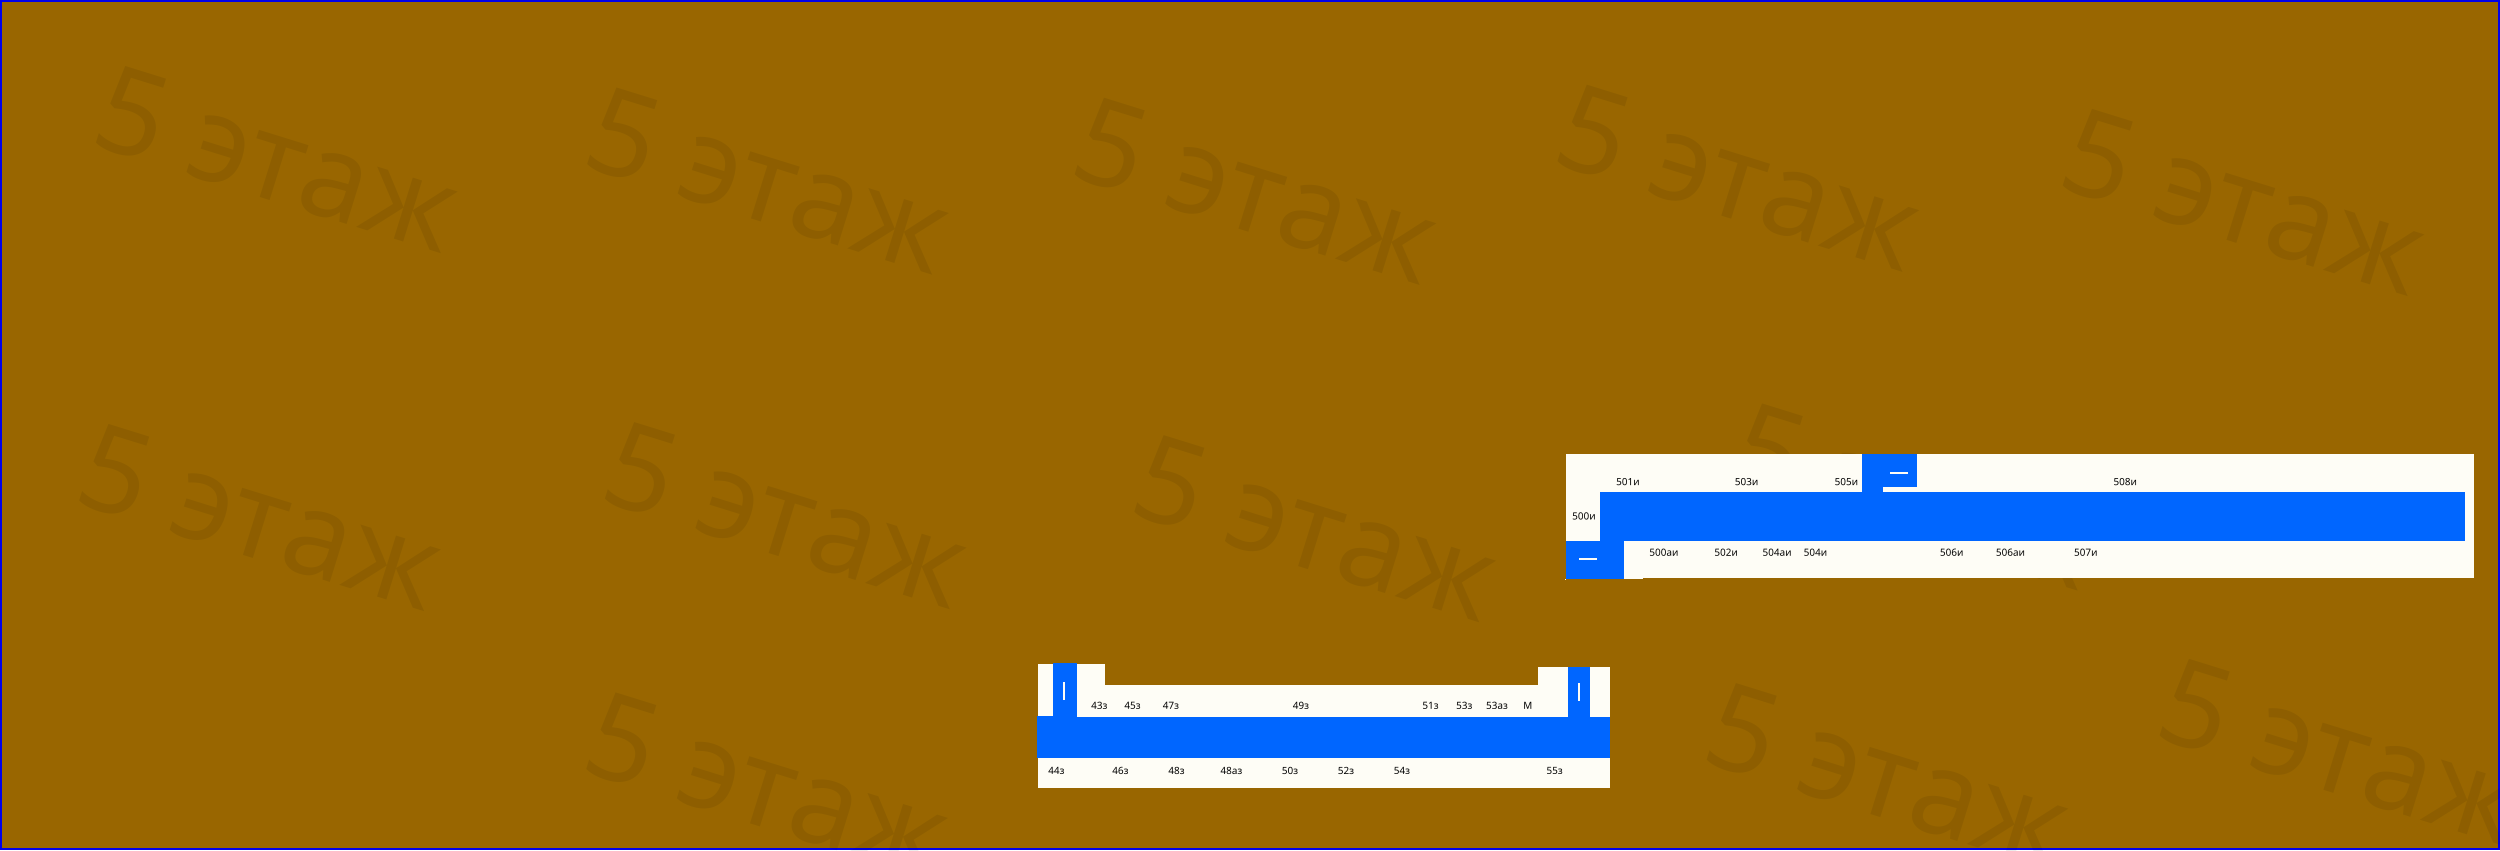
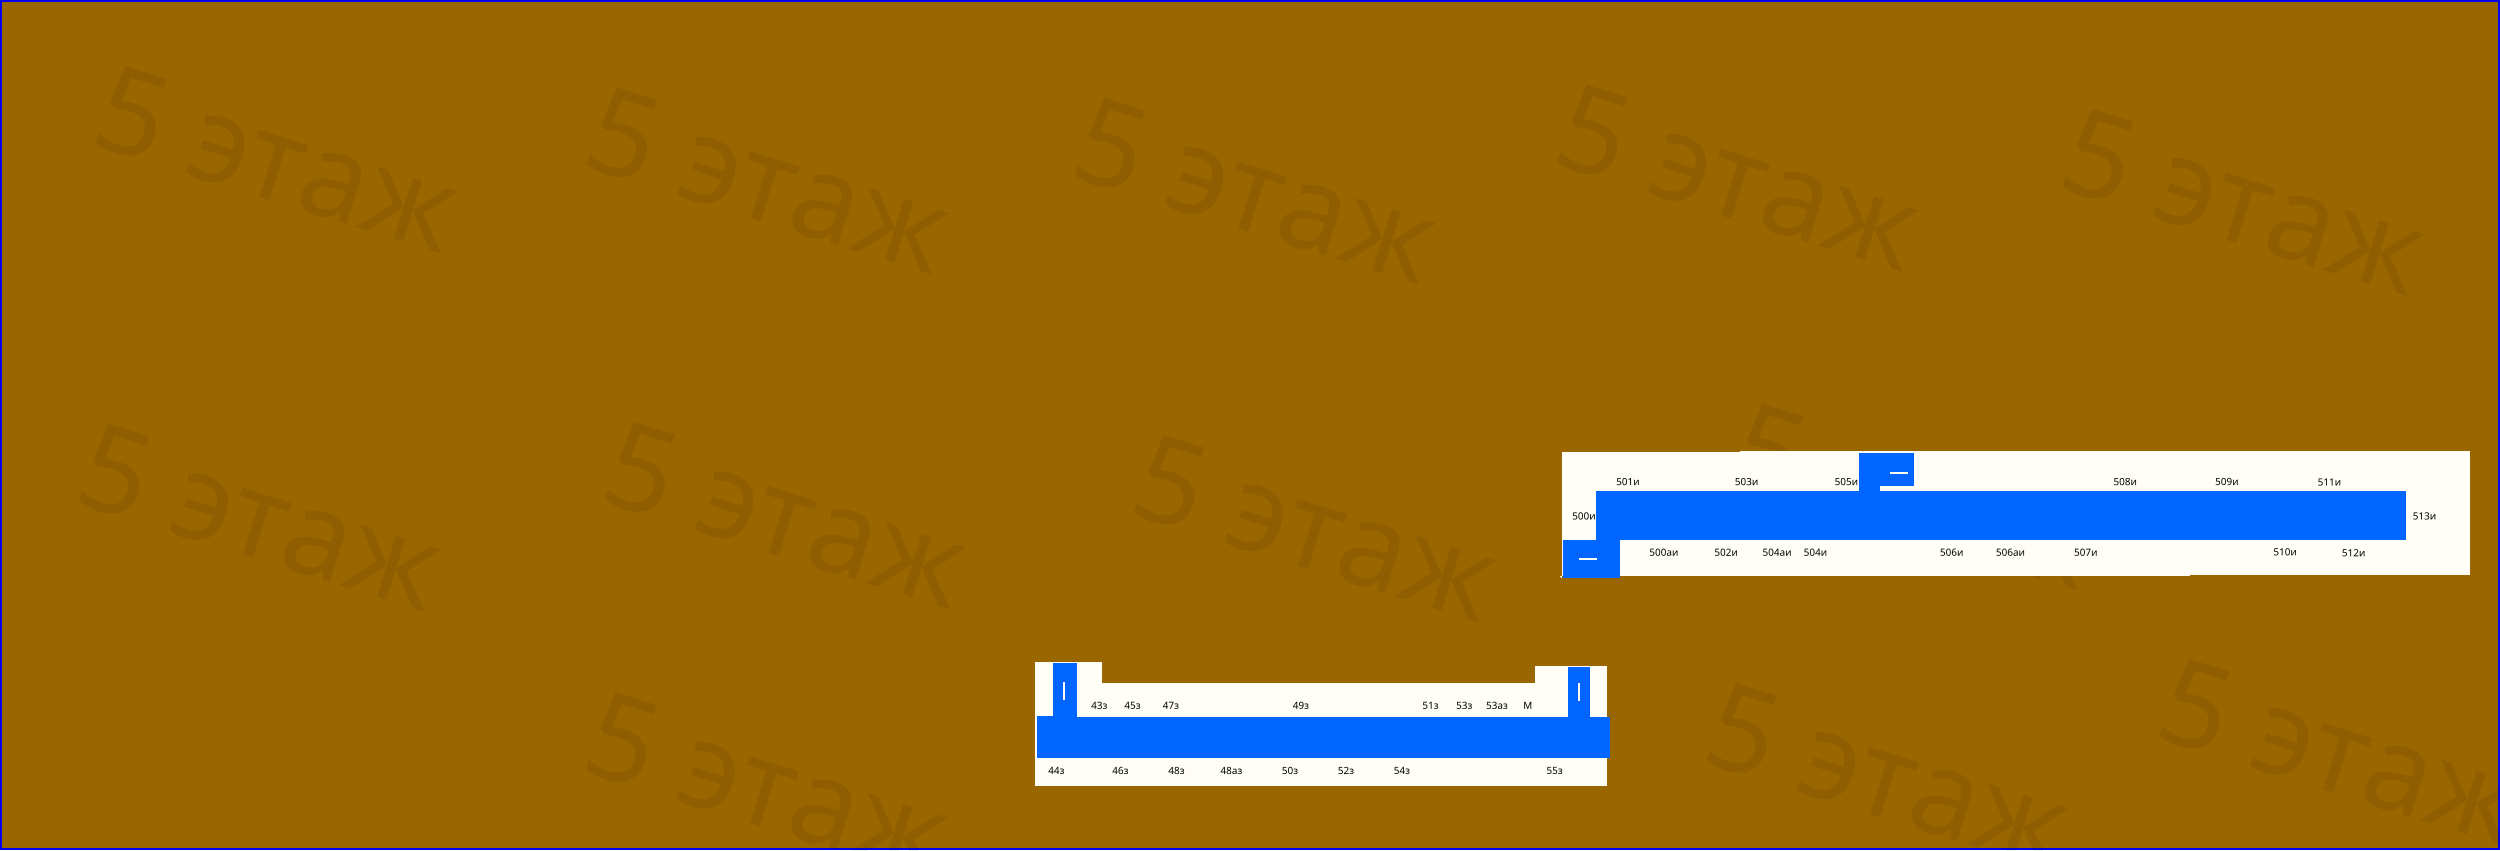
<svg xmlns="http://www.w3.org/2000/svg" width="13.969in" height="4.75in" id="svg4690" version="1.1" viewBox="0 0 987.791 427.501" style="shape-rendering:crispEdges;enable-background:new">
  <defs id="defs4692">
    </defs>
  <g id="layer5">
    <path style="display:inline;opacity:1;fill:#996600;fill-opacity:1;stroke:#0000ea;stroke-width:0.939;stroke-opacity:1;shape-rendering:crispEdges;enable-background:new" d="M -134.229,0.469 H 1122.021 V 427.032 H -134.229 Z" id="rect120" />
    <text xml:space="preserve" style="font-style:normal;font-weight:normal;font-size:60px;line-height:1.25;font-family:sans-serif;letter-spacing:0px;word-spacing:0px;display:inline;fill:#000000;fill-opacity:0.078;stroke:none;stroke-width:0.938;shape-rendering:crispEdges;enable-background:new" x="174.019" y="32.819" id="text1213-0-3" transform="rotate(17.26135)">
      <tspan id="tspan1211-0-5" x="174.019" y="32.819" style="fill:#000000;fill-opacity:0.078;stroke-width:0.938">5 этаж</tspan>
    </text>
    <text xml:space="preserve" style="font-style:normal;font-weight:normal;font-size:60px;line-height:1.25;font-family:sans-serif;letter-spacing:0px;word-spacing:0px;display:inline;fill:#000000;fill-opacity:0.078;stroke:none;stroke-width:0.938;shape-rendering:crispEdges;enable-background:new" x="-65.086" y="95.815" id="text1213-0-3-4" transform="rotate(17.26135)">
      <tspan id="tspan1211-0-5-1" x="-65.086" y="95.815" style="fill:#000000;fill-opacity:0.078;stroke-width:0.938">5 этаж</tspan>
    </text>
    <text xml:space="preserve" style="font-style:normal;font-weight:normal;font-size:60px;line-height:1.25;font-family:sans-serif;letter-spacing:0px;word-spacing:0px;display:inline;fill:#000000;fill-opacity:0.078;stroke:none;stroke-width:0.938;shape-rendering:crispEdges;enable-background:new" x="409.663" y="-35.012" id="text1213-0-3-5" transform="rotate(17.26135)">
      <tspan id="tspan1211-0-5-5" x="409.663" y="-35.012" style="fill:#000000;fill-opacity:0.078;stroke-width:0.938">5 этаж</tspan>
    </text>
    <text xml:space="preserve" style="font-style:normal;font-weight:normal;font-size:60px;line-height:1.25;font-family:sans-serif;letter-spacing:0px;word-spacing:0px;display:inline;fill:#000000;fill-opacity:0.078;stroke:none;stroke-width:0.938;shape-rendering:crispEdges;enable-background:new" x="639.593" y="-113.329" id="text1213-0-3-57" transform="rotate(17.26135)">
      <tspan id="tspan1211-0-5-6" x="639.593" y="-113.329" style="fill:#000000;fill-opacity:0.078;stroke-width:0.938">5 этаж</tspan>
    </text>
    <text xml:space="preserve" style="font-style:normal;font-weight:normal;font-size:60px;line-height:1.25;font-family:sans-serif;letter-spacing:0px;word-spacing:0px;display:inline;fill:#000000;fill-opacity:0.078;stroke:none;stroke-width:0.938;shape-rendering:crispEdges;enable-background:new" x="885.829" y="-177.079" id="text1213-0-3-6" transform="rotate(17.26135)">
      <tspan id="tspan1211-0-5-4" x="885.829" y="-177.079" style="fill:#000000;fill-opacity:0.078;stroke-width:0.938">5 этаж</tspan>
    </text>
    <text xml:space="preserve" style="font-style:normal;font-weight:normal;font-size:60px;line-height:1.25;font-family:sans-serif;letter-spacing:0px;word-spacing:0px;display:inline;fill:#000000;fill-opacity:0.078;stroke:none;stroke-width:0.938;shape-rendering:crispEdges;enable-background:new" x="-19.732" y="270.212" id="text1213-0-3-9" transform="rotate(17.26135)">
      <tspan id="tspan1211-0-5-3" x="-19.732" y="270.212" style="fill:#000000;fill-opacity:0.078;stroke-width:0.938">5 этаж</tspan>
    </text>
    <text xml:space="preserve" style="font-style:normal;font-weight:normal;font-size:60px;line-height:1.25;font-family:sans-serif;letter-spacing:0px;word-spacing:0px;display:inline;fill:#000000;fill-opacity:0.078;stroke:none;stroke-width:0.938;shape-rendering:crispEdges;enable-background:new" x="232.458" y="190.868" id="text1213-0-3-0" transform="rotate(17.26135)">
      <tspan id="tspan1211-0-5-55" x="232.458" y="190.868" style="fill:#000000;fill-opacity:0.078;stroke-width:0.938">5 этаж</tspan>
    </text>
    <text xml:space="preserve" style="font-style:normal;font-weight:normal;font-size:60px;line-height:1.25;font-family:sans-serif;letter-spacing:0px;word-spacing:0px;display:inline;fill:#000000;fill-opacity:0.078;stroke:none;stroke-width:0.938;shape-rendering:crispEdges;enable-background:new" x="488.664" y="118.131" id="text1213-0-3-53" transform="rotate(17.26135)">
      <tspan id="tspan1211-0-5-2" x="488.664" y="118.131" style="fill:#000000;fill-opacity:0.078;stroke-width:0.938">5 этаж</tspan>
    </text>
    <text xml:space="preserve" style="font-style:normal;font-weight:normal;font-size:60px;line-height:1.25;font-family:sans-serif;letter-spacing:0px;word-spacing:0px;display:inline;fill:#000000;fill-opacity:0.078;stroke:none;stroke-width:0.938;shape-rendering:crispEdges;enable-background:new" x="771.318" y="13.614" id="text1213-0-3-52" transform="rotate(17.26135)">
      <tspan id="tspan1211-0-5-37" x="771.318" y="13.614" style="fill:#000000;fill-opacity:0.078;stroke-width:0.938">5 этаж</tspan>
    </text>
    <text xml:space="preserve" style="font-style:normal;font-weight:normal;font-size:60px;line-height:1.25;font-family:sans-serif;letter-spacing:0px;word-spacing:0px;display:inline;fill:#000000;fill-opacity:0.078;stroke:none;stroke-width:0.938;shape-rendering:crispEdges;enable-background:new" x="800.512" y="151.8" id="text1213-0-3-43" transform="rotate(17.26135)">
      <tspan id="tspan1211-0-5-43" x="800.512" y="151.8" style="fill:#000000;fill-opacity:0.078;stroke-width:0.938">5 этаж</tspan>
    </text>
    <text xml:space="preserve" style="font-style:normal;font-weight:normal;font-size:60px;line-height:1.25;font-family:sans-serif;letter-spacing:0px;word-spacing:0px;display:inline;fill:#000000;fill-opacity:0.078;stroke:none;stroke-width:0.938;shape-rendering:crispEdges;enable-background:new" x="1014.448" y="72.562" id="text1213-0-3-8" transform="rotate(17.26135)">
      <tspan id="tspan1211-0-5-25" x="1014.448" y="72.562" style="fill:#000000;fill-opacity:0.078;stroke-width:0.938">5 этаж</tspan>
    </text>
    <text xml:space="preserve" style="font-style:normal;font-weight:normal;font-size:60px;line-height:1.25;font-family:sans-serif;letter-spacing:0px;word-spacing:0px;display:inline;fill:#000000;fill-opacity:0.078;stroke:none;stroke-width:0.938;shape-rendering:crispEdges;enable-background:new" x="263.842" y="323.465" id="text1213-0-3-8-6" transform="rotate(17.26135)">
      <tspan id="tspan1211-0-5-25-4" x="263.842" y="323.465" style="fill:#000000;fill-opacity:0.078;stroke-width:0.938">5 этаж</tspan>
    </text>
  </g>
  <g id="layer2" style="display:inline" transform="translate(-138.038,1.421134)">
-     <path style="display:inline;fill:#fefdf6;fill-opacity:1;fill-rule:evenodd;stroke:none;stroke-width:3;stroke-linecap:butt;stroke-linejoin:miter;stroke-miterlimit:3.727;stroke-dasharray:none;stroke-opacity:1" d="m 791.978,334.126 h 20.836 v 60.501 H 525.239 v -0.587 -61.676 c 6.33,0.032 2.659,-0.031 13.989,-0.084 l 19.877,0.084 v 10.573 h 217.547 v -8.811 h 15.576" id="path4965-8" />
-     <path style="display:inline;fill:#fefdf6;fill-opacity:1;fill-rule:evenodd;stroke:none;stroke-width:3;stroke-linecap:butt;stroke-linejoin:miter;stroke-miterlimit:3.727;stroke-dasharray:none;stroke-opacity:1" d="m 790.87,290.915 c 0.094,-20.597 0.038,-43.445 0.038,-64.042 l 456.393,-0.19 v 62.357 l -457.307,0.5" id="path6805-6" />
+     <path style="display:inline;fill:#fefdf6;fill-opacity:1;fill-rule:evenodd;stroke:none;stroke-width:3;stroke-linecap:butt;stroke-linejoin:miter;stroke-miterlimit:3.727;stroke-dasharray:none;stroke-opacity:1" d="m 790.379,333.484 h 20.836 v 60.501 H 523.64 v -0.587 -61.676 c 6.33,0.032 2.659,-0.031 13.989,-0.084 l 19.877,0.084 v 10.573 h 217.547 v -8.811 h 15.576" id="path4965-8" />
+     <path style="display:inline;fill:#fefdf6;fill-opacity:1;fill-rule:evenodd;stroke:none;stroke-width:3;stroke-linecap:butt;stroke-linejoin:miter;stroke-miterlimit:3.727;stroke-dasharray:none;stroke-opacity:1" d="m 788.815,289.709 c 0.094,-20.597 0.038,-43.445 0.038,-64.042 l 456.393,-0.19 v 62.357 l -457.307,0.5" id="path6805-6" />
  </g>
  <g id="layer1" style="display:inline" transform="translate(-138.038,1.421134)">
-     <path style="display:inline;fill:#0066ff;fill-opacity:1;fill-rule:evenodd;stroke:none;stroke-width:1px;stroke-linecap:butt;stroke-linejoin:miter;stroke-opacity:1" d="m 790.554,270.801 h 17.25 v -24.75 h 132 v -19.188 h 27.5 v 16.688 h -17 v 2.25 h 292.5 v 25 H 819.804 v 18.75 h -28.875 v -18.75 z" id="path4488" />
+     <path style="display:inline;fill:#0066ff;fill-opacity:1;fill-rule:evenodd;stroke:none;stroke-width:1px;stroke-linecap:butt;stroke-linejoin:miter;stroke-opacity:1" d="m 788.901,270.359 h 17.25 v -24.75 h 132 v -19.188 h 27.5 v 16.688 h -17 v 2.25 h 264.375 v 25 H 818.151 v 18.75 h -28.875 v -18.75 z" id="path4488" />
    <path style="fill:#0066ff;fill-opacity:1;fill-rule:evenodd;stroke:none;stroke-width:1px;stroke-linecap:butt;stroke-linejoin:miter;stroke-opacity:1" d="m 525,380 v -21.25 h 7.75 V 332 H 545 v 27.25 h 246.75 v -25 H 803 V 359 h 9.75 v 20.75 H 525 Z" id="path4361" />
    <path style="display:inline;fill:#fefdf6;fill-opacity:1;fill-rule:evenodd;stroke:#fefdf6;stroke-width:1;stroke-linecap:butt;stroke-linejoin:miter;stroke-miterlimit:4;stroke-dasharray:none;stroke-opacity:1" d="m 953.799,236.293 h 8.865" id="path3349" />
    <path style="display:inline;fill:none;fill-rule:evenodd;stroke:#fefdf6;stroke-width:1;stroke-linecap:butt;stroke-linejoin:miter;stroke-miterlimit:4;stroke-dasharray:none;stroke-opacity:1" d="m 797.471,279.794 h 8.865" id="path3349-3" />
    <path style="display:inline;opacity:1;fill:none;fill-rule:evenodd;stroke:#fefdf6;stroke-width:1;stroke-linecap:butt;stroke-linejoin:miter;stroke-miterlimit:4;stroke-dasharray:none;stroke-opacity:1" d="m 538.606,341.549 v 9.072" id="path3349-3-0-6" />
    <path style="display:inline;opacity:1;fill:none;fill-rule:evenodd;stroke:#fefdf6;stroke-width:1;stroke-linecap:butt;stroke-linejoin:miter;stroke-miterlimit:4;stroke-dasharray:none;stroke-opacity:1" d="m 797.201,342.035 v 9.072" id="path3349-3-0" />
  </g>
  <g id="layer4" style="display:none;opacity:0.99" transform="translate(-138.038,1.421134)">
    <rect style="display:inline;opacity:1;fill:#ff7b00;fill-opacity:0.121;stroke:none;stroke-width:1;stroke-miterlimit:4;stroke-dasharray:4, 1;stroke-dashoffset:0;stroke-opacity:1" id="rect4234-51-48-85" width="19.493" height="284.363" x="-379.105" y="526.806" transform="matrix(-2.125523e-4,-1,1,-1.3513822e-4,0,0)" />
    <text xml:space="preserve" style="font-style:normal;font-weight:normal;line-height:0%;font-family:sans-serif;letter-spacing:0px;word-spacing:0px;display:inline;opacity:1;fill:#000000;fill-opacity:1;stroke:none;stroke-width:1px;stroke-linecap:butt;stroke-linejoin:miter;stroke-opacity:1" x="377.221" y="144.725" id="text4424">
      <tspan id="tspan4426" x="377.221" y="144.725" style="font-size:7.5px;line-height:1.25"> </tspan>
    </text>
    <rect style="display:inline;opacity:1;fill:#ff7b00;fill-opacity:0.121;stroke:none;stroke-width:1;stroke-miterlimit:4;stroke-dasharray:4, 1;stroke-dashoffset:0;stroke-opacity:1" id="rect4234-51-48" width="23.166" height="272.65" x="-270.977" y="808.853" transform="matrix(-1.8301595e-4,-1,1,-1.5694774e-4,0,0)" />
    <path style="display:inline;opacity:1;fill:none;fill-rule:evenodd;stroke:#cc9795;stroke-width:1.218;stroke-linecap:butt;stroke-linejoin:miter;stroke-miterlimit:4;stroke-dasharray:4.873, 1.218;stroke-dashoffset:0;stroke-opacity:1" d="M 808.41,258.738 H 1081.826" id="path8505-6-7" />
    <rect style="display:inline;opacity:1;fill:#ff7b00;fill-opacity:0.121;stroke:none;stroke-width:1;stroke-miterlimit:4;stroke-dasharray:4, 1;stroke-dashoffset:0;stroke-opacity:1" id="rect4234-51-48-8" width="8.684" height="39.357" x="810.487" y="246.274" transform="matrix(1,-6.6034152e-5,4.3498561e-4,0.9999999,0,0)" />
    <path style="display:inline;opacity:1;fill:none;fill-rule:evenodd;stroke:#cc9795;stroke-width:1.161;stroke-linecap:butt;stroke-linejoin:miter;stroke-miterlimit:4;stroke-dasharray:4.645, 1.161;stroke-dashoffset:0;stroke-opacity:1" d="m 814.945,247.386 v 38.371" id="path8505-6-7-9" />
    <text xml:space="preserve" style="font-style:normal;font-variant:normal;font-weight:normal;font-stretch:normal;line-height:0%;font-family:sans-serif;-inkscape-font-specification:'sans-serif, Normal';text-align:start;letter-spacing:0px;word-spacing:0px;writing-mode:lr-tb;text-anchor:start;display:inline;opacity:1;fill:#000000;fill-opacity:1;stroke:none;stroke-width:1px;stroke-linecap:butt;stroke-linejoin:miter;stroke-opacity:1" x="825.643" y="256.003" id="text4428-89-7-1-0-1-2">
      <tspan id="tspan4528-30-1" x="825.643" y="256.003" style="font-size:5px;line-height:1.25">X511</tspan>
    </text>
    <text xml:space="preserve" style="font-style:normal;font-weight:normal;line-height:0%;font-family:sans-serif;letter-spacing:0px;word-spacing:0px;display:inline;opacity:1;fill:#000000;fill-opacity:1;stroke:none;stroke-width:1px;stroke-linecap:butt;stroke-linejoin:miter;stroke-opacity:1" x="805.784" y="255.296" id="text4778">
      <tspan id="tspan4780" x="805.784" y="255.296" style="font-size:40px;line-height:1.25"> </tspan>
    </text>
    <rect style="display:inline;opacity:1;fill:#ff7b00;fill-opacity:0.121;stroke:none;stroke-width:1;stroke-miterlimit:4;stroke-dasharray:4, 1;stroke-dashoffset:0;stroke-opacity:1" id="rect4234-51-48-8-3" width="10.096" height="41.692" x="940.069" y="228.761" transform="matrix(1,-6.0172861e-5,4.7735649e-4,0.9999999,0,0)" />
    <path style="display:inline;opacity:1;fill:none;fill-rule:evenodd;stroke:#cc9795;stroke-width:0.828;stroke-linecap:butt;stroke-linejoin:miter;stroke-miterlimit:4;stroke-dasharray:3.312, 0.828;stroke-dashoffset:0;stroke-opacity:1" d="m 945.236,229.94 v 40.648" id="path8505-6-7-9-22" />
    <text xml:space="preserve" style="font-style:normal;font-variant:normal;font-weight:normal;font-stretch:normal;line-height:0%;font-family:sans-serif;-inkscape-font-specification:'sans-serif, Normal';text-align:start;letter-spacing:0px;word-spacing:0px;writing-mode:lr-tb;text-anchor:start;display:inline;opacity:1;fill:#000000;fill-opacity:1;stroke:none;stroke-width:1px;stroke-linecap:butt;stroke-linejoin:miter;stroke-opacity:1" x="507.132" y="344.325" id="text4428-00-9-8-1">
      <tspan id="tspan4518-5-0" x="507.132" y="344.325" style="font-size:5px;line-height:1.25">L509U</tspan>
    </text>
    <text xml:space="preserve" style="font-style:normal;font-variant:normal;font-weight:normal;font-stretch:normal;line-height:0%;font-family:sans-serif;-inkscape-font-specification:'sans-serif, Normal';text-align:start;letter-spacing:0px;word-spacing:0px;writing-mode:lr-tb;text-anchor:start;display:inline;opacity:1;fill:#000000;fill-opacity:1;stroke:none;stroke-width:1px;stroke-linecap:butt;stroke-linejoin:miter;stroke-opacity:1" x="816.535" y="348.603" id="text4428-00-9-8-5">
      <tspan id="tspan4518-5-37" x="816.535" y="348.603" style="font-size:5px;line-height:1.25">L510U</tspan>
    </text>
    <flowRoot transform="translate(-2.0855,-1.382068)" xml:space="preserve" id="flowRoot4964" style="font-style:normal;font-weight:normal;line-height:0.01%;font-family:sans-serif;letter-spacing:0px;word-spacing:0px;display:inline;opacity:1;fill:#000000;fill-opacity:1;stroke:none;stroke-width:1px;stroke-linecap:butt;stroke-linejoin:miter;stroke-opacity:1">
      <flowRegion id="flowRegion4966">
        <rect id="rect4968" width="1" height="140" x="598.5" y="213" />
      </flowRegion>
      <flowPara id="flowPara4970" style="font-size:40px;line-height:1.25"> </flowPara>
    </flowRoot>
    <text xml:space="preserve" style="font-style:normal;font-variant:normal;font-weight:normal;font-stretch:normal;line-height:0%;font-family:sans-serif;-inkscape-font-specification:'sans-serif, Normal';text-align:start;letter-spacing:0px;word-spacing:0px;writing-mode:lr-tb;text-anchor:start;display:inline;opacity:1;fill:#000000;fill-opacity:1;stroke:none;stroke-width:1px;stroke-linecap:butt;stroke-linejoin:miter;stroke-opacity:1" x="944.255" y="233.936" id="text4428-00-9-8-2">
      <tspan id="tspan4518-5-41" x="944.255" y="233.936" style="font-size:5px;line-height:1.25">L512R</tspan>
    </text>
    <text xml:space="preserve" style="font-style:normal;font-variant:normal;font-weight:normal;font-stretch:normal;line-height:0%;font-family:sans-serif;-inkscape-font-specification:'sans-serif, Normal';text-align:start;letter-spacing:0px;word-spacing:0px;writing-mode:lr-tb;text-anchor:start;display:inline;opacity:1;fill:#000000;fill-opacity:1;stroke:none;stroke-width:1px;stroke-linecap:butt;stroke-linejoin:miter;stroke-opacity:1" x="772.755" y="280.936" id="text4428-00-9-8-14">
      <tspan x="772.755" y="280.936" id="tspan4362" style="font-size:5px;line-height:1.25">L511L</tspan>
    </text>
    <text xml:space="preserve" style="font-style:normal;font-variant:normal;font-weight:normal;font-stretch:normal;line-height:0%;font-family:sans-serif;-inkscape-font-specification:'sans-serif, Normal';text-align:start;letter-spacing:0px;word-spacing:0px;writing-mode:lr-tb;text-anchor:start;display:inline;opacity:1;fill:#000000;fill-opacity:1;stroke:none;stroke-width:1px;stroke-linecap:butt;stroke-linejoin:miter;stroke-opacity:1" x="946.558" y="255.296" id="text4428-89-7-1-0-1-1-6-3">
      <tspan x="946.558" y="255.296" id="tspan4834-8" style="font-size:5px;line-height:1.25">X516</tspan>
    </text>
    <path style="display:inline;opacity:1;fill:none;fill-rule:evenodd;stroke:#cc9795;stroke-width:1.155;stroke-linecap:butt;stroke-linejoin:miter;stroke-miterlimit:4;stroke-dasharray:4.62, 1.155;stroke-dashoffset:0;stroke-opacity:1" d="M 526.627,369.267 H 810.945" id="path8505-6-7-7" />
    <text xml:space="preserve" style="font-style:normal;font-variant:normal;font-weight:normal;font-stretch:normal;line-height:0%;font-family:sans-serif;-inkscape-font-specification:'sans-serif, Normal';text-align:start;letter-spacing:0px;word-spacing:0px;writing-mode:lr-tb;text-anchor:start;display:inline;opacity:1;fill:#000000;fill-opacity:1;stroke:none;stroke-width:1px;stroke-linecap:butt;stroke-linejoin:miter;stroke-opacity:1" x="544.59" y="367.624" id="text4428-89-7-1-0-1-2-3">
      <tspan id="tspan4528-30-1-2" x="544.59" y="367.624" style="font-size:5px;line-height:1.25">X522</tspan>
    </text>
    <text xml:space="preserve" style="font-style:normal;font-variant:normal;font-weight:normal;font-stretch:normal;line-height:0%;font-family:sans-serif;-inkscape-font-specification:'sans-serif, Normal';text-align:start;letter-spacing:0px;word-spacing:0px;writing-mode:lr-tb;text-anchor:start;display:inline;opacity:1;fill:#000000;fill-opacity:1;stroke:none;stroke-width:1px;stroke-linecap:butt;stroke-linejoin:miter;stroke-opacity:1" x="788.542" y="366.563" id="text4428-89-7-1-0-1-2-7">
      <tspan id="tspan4528-30-1-0" x="788.542" y="366.563" style="font-size:5px;line-height:1.25">X523</tspan>
      <tspan x="788.542" y="372.813" id="tspan3578" style="font-size:5px;line-height:1.25"> </tspan>
    </text>
  </g>
  <g id="layer3" style="display:inline" transform="translate(-138.038,1.421134)">
    <text id="text3792" y="355.024" x="568.747" style="font-style:normal;font-variant:normal;font-weight:normal;font-stretch:normal;line-height:0%;font-family:sans-serif;-inkscape-font-specification:'sans-serif, Normal';text-align:start;letter-spacing:0px;word-spacing:0px;writing-mode:lr-tb;text-anchor:start;display:inline;fill:#000000;fill-opacity:1;stroke:none;stroke-width:1px;stroke-linecap:butt;stroke-linejoin:miter;stroke-opacity:1" xml:space="preserve">
      <tspan y="355.024" x="568.747" id="tspan3794" style="font-size:5px;line-height:1.25">45з</tspan>
      <tspan y="361.274" x="568.747" id="tspan3796" style="font-size:5px;line-height:1.25"> </tspan>
    </text>
    <text id="text3798" y="355.063" x="653.431" style="font-style:normal;font-variant:normal;font-weight:normal;font-stretch:normal;line-height:0%;font-family:sans-serif;-inkscape-font-specification:'sans-serif, Normal';text-align:start;letter-spacing:0px;word-spacing:0px;writing-mode:lr-tb;text-anchor:start;display:inline;fill:#000000;fill-opacity:1;stroke:none;stroke-width:1px;stroke-linecap:butt;stroke-linejoin:miter;stroke-opacity:1" xml:space="preserve">
      <tspan y="355.063" x="653.431" id="tspan3800" style="font-size:5px;line-height:1.25">49з</tspan>
      <tspan y="361.313" x="653.431" id="tspan3802" style="font-size:5px;line-height:1.25"> </tspan>
    </text>
    <text id="text3804" y="355.031" x="718.614" style="font-style:normal;font-variant:normal;font-weight:normal;font-stretch:normal;line-height:0%;font-family:sans-serif;-inkscape-font-specification:'sans-serif, Normal';text-align:start;letter-spacing:0px;word-spacing:0px;writing-mode:lr-tb;text-anchor:start;display:inline;fill:#000000;fill-opacity:1;stroke:none;stroke-width:1px;stroke-linecap:butt;stroke-linejoin:miter;stroke-opacity:1" xml:space="preserve">
      <tspan y="355.031" x="718.614" id="tspan4373" style="font-size:5px;line-height:1.25">51з</tspan>
      <tspan y="361.281" x="718.614" id="tspan3808" style="font-size:5px;line-height:1.25"> </tspan>
    </text>
    <text id="text3810" y="355.062" x="735.577" style="font-style:normal;font-variant:normal;font-weight:normal;font-stretch:normal;line-height:0%;font-family:sans-serif;-inkscape-font-specification:'sans-serif, Normal';text-align:start;letter-spacing:0px;word-spacing:0px;writing-mode:lr-tb;text-anchor:start;display:inline;fill:#000000;fill-opacity:1;stroke:none;stroke-width:1px;stroke-linecap:butt;stroke-linejoin:miter;stroke-opacity:1" xml:space="preserve">
      <tspan y="355.062" x="735.577" id="tspan3812" style="font-size:5px;line-height:1.25">53з</tspan>
    </text>
    <text id="text3814" y="355.062" x="750.622" style="font-style:normal;font-variant:normal;font-weight:normal;font-stretch:normal;line-height:0%;font-family:sans-serif;-inkscape-font-specification:'sans-serif, Normal';text-align:start;letter-spacing:0px;word-spacing:0px;writing-mode:lr-tb;text-anchor:start;display:inline;fill:#000000;fill-opacity:1;stroke:none;stroke-width:1px;stroke-linecap:butt;stroke-linejoin:miter;stroke-opacity:1" xml:space="preserve">
      <tspan y="355.062" x="750.622" id="tspan3816" style="font-size:5px;line-height:1.25">53аз</tspan>
      <tspan y="361.312" x="750.622" id="tspan3818" style="font-size:5px;line-height:1.25"> </tspan>
    </text>
    <text id="text3820" y="355.062" x="769.341" style="font-style:normal;font-variant:normal;font-weight:normal;font-stretch:normal;line-height:0%;font-family:sans-serif;-inkscape-font-specification:'sans-serif, Normal';text-align:start;letter-spacing:0px;word-spacing:0px;writing-mode:lr-tb;text-anchor:start;display:inline;fill:#000000;fill-opacity:1;stroke:none;stroke-width:1px;stroke-linecap:butt;stroke-linejoin:miter;stroke-opacity:1" xml:space="preserve">
      <tspan y="355.062" x="769.341" id="tspan3824" style="font-size:5px;line-height:1.25">М</tspan>
    </text>
    <text xml:space="preserve" style="font-style:normal;font-variant:normal;font-weight:normal;font-stretch:normal;line-height:0%;font-family:sans-serif;-inkscape-font-specification:'sans-serif, Normal';text-align:start;letter-spacing:0px;word-spacing:0px;writing-mode:lr-tb;text-anchor:start;display:inline;fill:#000000;fill-opacity:1;stroke:none;stroke-width:1px;stroke-linecap:butt;stroke-linejoin:miter;stroke-opacity:1" x="530.448" y="387.789" id="text3842">
      <tspan id="tspan3844" x="530.448" y="387.789" style="font-size:5px;line-height:1.25">44з</tspan>
      <tspan id="tspan3846" x="530.448" y="394.039" style="font-size:5px;line-height:1.25"> </tspan>
    </text>
    <text xml:space="preserve" style="font-style:normal;font-variant:normal;font-weight:normal;font-stretch:normal;line-height:0%;font-family:sans-serif;-inkscape-font-specification:'sans-serif, Normal';text-align:start;letter-spacing:0px;word-spacing:0px;writing-mode:lr-tb;text-anchor:start;display:inline;fill:#000000;fill-opacity:1;stroke:none;stroke-width:1px;stroke-linecap:butt;stroke-linejoin:miter;stroke-opacity:1" x="562.652" y="387.817" id="text3848">
      <tspan id="tspan3850" x="562.652" y="387.817" style="font-size:5px;line-height:1.25">46з</tspan>
      <tspan id="tspan3852" x="562.652" y="394.067" style="font-size:5px;line-height:1.25"> </tspan>
    </text>
    <text xml:space="preserve" style="font-style:normal;font-variant:normal;font-weight:normal;font-stretch:normal;line-height:0%;font-family:sans-serif;-inkscape-font-specification:'sans-serif, Normal';text-align:start;letter-spacing:0px;word-spacing:0px;writing-mode:lr-tb;text-anchor:start;display:inline;fill:#000000;fill-opacity:1;stroke:none;stroke-width:1px;stroke-linecap:butt;stroke-linejoin:miter;stroke-opacity:1" x="590.855" y="387.821" id="text3854">
      <tspan id="tspan3856" x="590.855" y="387.821" style="font-size:5px;line-height:1.25">48з</tspan>
    </text>
    <text xml:space="preserve" style="font-style:normal;font-variant:normal;font-weight:normal;font-stretch:normal;line-height:0%;font-family:sans-serif;-inkscape-font-specification:'sans-serif, Normal';text-align:start;letter-spacing:0px;word-spacing:0px;writing-mode:lr-tb;text-anchor:start;display:inline;fill:#000000;fill-opacity:1;stroke:none;stroke-width:1px;stroke-linecap:butt;stroke-linejoin:miter;stroke-opacity:1" x="617.059" y="387.821" id="text3858">
      <tspan id="tspan3860" x="617.059" y="387.821" style="font-size:5px;line-height:1.25">48аз</tspan>
      <tspan id="tspan3862" x="617.059" y="394.071" style="font-size:5px;line-height:1.25"> </tspan>
    </text>
    <text xml:space="preserve" style="font-style:normal;font-variant:normal;font-weight:normal;font-stretch:normal;line-height:0%;font-family:sans-serif;-inkscape-font-specification:'sans-serif, Normal';text-align:start;letter-spacing:0px;word-spacing:0px;writing-mode:lr-tb;text-anchor:start;display:inline;fill:#000000;fill-opacity:1;stroke:none;stroke-width:1px;stroke-linecap:butt;stroke-linejoin:miter;stroke-opacity:1" x="676.082" y="387.821" id="text3864">
      <tspan id="tspan3866" x="676.082" y="387.821" style="font-size:5px;line-height:1.25">52з</tspan>
    </text>
    <text id="text3868" y="387.783" x="781.017" style="font-style:normal;font-variant:normal;font-weight:normal;font-stretch:normal;line-height:0%;font-family:sans-serif;-inkscape-font-specification:'sans-serif, Normal';text-align:start;letter-spacing:0px;word-spacing:0px;writing-mode:lr-tb;text-anchor:start;display:inline;fill:#000000;fill-opacity:1;stroke:none;stroke-width:1px;stroke-linecap:butt;stroke-linejoin:miter;stroke-opacity:1" xml:space="preserve">
      <tspan y="387.783" x="781.017" id="tspan3870" style="font-size:5px;line-height:1.25">55з</tspan>
    </text>
    <text id="text3872" y="387.82" x="647.937" style="font-style:normal;font-variant:normal;font-weight:normal;font-stretch:normal;line-height:0%;font-family:sans-serif;-inkscape-font-specification:'sans-serif, Normal';text-align:start;letter-spacing:0px;word-spacing:0px;writing-mode:lr-tb;text-anchor:start;display:inline;fill:#000000;fill-opacity:1;stroke:none;stroke-width:1px;stroke-linecap:butt;stroke-linejoin:miter;stroke-opacity:1" xml:space="preserve">
      <tspan y="387.82" x="647.937" id="tspan3874" style="font-size:5px;line-height:1.25">50з</tspan>
    </text>
    <text id="text3876" y="387.783" x="704.227" style="font-style:normal;font-variant:normal;font-weight:normal;font-stretch:normal;line-height:0%;font-family:sans-serif;-inkscape-font-specification:'sans-serif, Normal';text-align:start;letter-spacing:0px;word-spacing:0px;writing-mode:lr-tb;text-anchor:start;display:inline;fill:#000000;fill-opacity:1;stroke:none;stroke-width:1px;stroke-linecap:butt;stroke-linejoin:miter;stroke-opacity:1" xml:space="preserve">
      <tspan y="387.783" x="704.227" id="tspan3878" style="font-size:5px;line-height:1.25">54з</tspan>
    </text>
    <text id="text3792-6" y="355.062" x="552.048" style="font-style:normal;font-variant:normal;font-weight:normal;font-stretch:normal;line-height:0%;font-family:sans-serif;-inkscape-font-specification:'sans-serif, Normal';text-align:start;letter-spacing:0px;word-spacing:0px;writing-mode:lr-tb;text-anchor:start;display:inline;fill:#000000;fill-opacity:1;stroke:none;stroke-width:1px;stroke-linecap:butt;stroke-linejoin:miter;stroke-opacity:1" xml:space="preserve">
      <tspan y="355.062" x="552.048" id="tspan3794-3" style="font-size:5px;line-height:1.25">43з</tspan>
      <tspan y="361.312" x="552.048" id="tspan3796-7" style="font-size:5px;line-height:1.25"> </tspan>
    </text>
    <text id="text3792-6-7" y="355.031" x="588.048" style="font-style:normal;font-variant:normal;font-weight:normal;font-stretch:normal;line-height:0%;font-family:sans-serif;-inkscape-font-specification:'sans-serif, Normal';text-align:start;letter-spacing:0px;word-spacing:0px;writing-mode:lr-tb;text-anchor:start;display:inline;fill:#000000;fill-opacity:1;stroke:none;stroke-width:1px;stroke-linecap:butt;stroke-linejoin:miter;stroke-opacity:1" xml:space="preserve">
      <tspan y="355.031" x="588.048" id="tspan3794-3-2" style="font-size:5px;line-height:1.25">47з</tspan>
      <tspan y="361.281" x="588.048" id="tspan3796-7-0" style="font-size:5px;line-height:1.25"> </tspan>
    </text>
    <text id="text3792-5" y="242.557" x="816.055" style="font-style:normal;font-variant:normal;font-weight:normal;font-stretch:normal;line-height:0%;font-family:sans-serif;-inkscape-font-specification:'sans-serif, Normal';text-align:start;letter-spacing:0px;word-spacing:0px;writing-mode:lr-tb;text-anchor:start;display:inline;fill:#000000;fill-opacity:1;stroke:none;stroke-width:1px;stroke-linecap:butt;stroke-linejoin:miter;stroke-opacity:1" xml:space="preserve">
      <tspan y="242.557" x="816.055" id="tspan3796-8" style="font-size:5px;line-height:1.25">501и</tspan>
    </text>
    <text id="text3798-7" y="242.557" x="875.738" style="font-style:normal;font-variant:normal;font-weight:normal;font-stretch:normal;line-height:0%;font-family:sans-serif;-inkscape-font-specification:'sans-serif, Normal';text-align:start;letter-spacing:0px;word-spacing:0px;writing-mode:lr-tb;text-anchor:start;display:inline;fill:#000000;fill-opacity:1;stroke:none;stroke-width:1px;stroke-linecap:butt;stroke-linejoin:miter;stroke-opacity:1" xml:space="preserve">
      <tspan y="242.557" x="875.738" id="tspan3802-1" style="font-size:5px;line-height:1.25">503и</tspan>
    </text>
    <text id="text3804-3" y="242.557" x="925.921" style="font-style:normal;font-variant:normal;font-weight:normal;font-stretch:normal;line-height:0%;font-family:sans-serif;-inkscape-font-specification:'sans-serif, Normal';text-align:start;letter-spacing:0px;word-spacing:0px;writing-mode:lr-tb;text-anchor:start;display:inline;fill:#000000;fill-opacity:1;stroke:none;stroke-width:1px;stroke-linecap:butt;stroke-linejoin:miter;stroke-opacity:1" xml:space="preserve">
      <tspan y="242.557" x="925.921" id="tspan3808-9" style="font-size:5px;line-height:1.25">505и</tspan>
    </text>
    <text id="text3820-3" y="242.557" x="1066.148" style="font-style:normal;font-variant:normal;font-weight:normal;font-stretch:normal;line-height:0%;font-family:sans-serif;-inkscape-font-specification:'sans-serif, Normal';text-align:start;letter-spacing:0px;word-spacing:0px;writing-mode:lr-tb;text-anchor:start;display:inline;fill:#000000;fill-opacity:1;stroke:none;stroke-width:1px;stroke-linecap:butt;stroke-linejoin:miter;stroke-opacity:1" xml:space="preserve">
      <tspan y="242.557" x="1066.148" id="tspan3657" style="font-size:5px;line-height:1.25">508и</tspan>
    </text>
    <text xml:space="preserve" style="font-style:normal;font-variant:normal;font-weight:normal;font-stretch:normal;line-height:0%;font-family:sans-serif;-inkscape-font-specification:'sans-serif, Normal';text-align:start;letter-spacing:0px;word-spacing:0px;writing-mode:lr-tb;text-anchor:start;display:inline;fill:#000000;fill-opacity:1;stroke:none;stroke-width:1px;stroke-linecap:butt;stroke-linejoin:miter;stroke-opacity:1" x="832.755" y="278.071" id="text3842-5">
      <tspan id="tspan3846-8" x="832.755" y="278.071" style="font-size:5px;line-height:1.25">500аи</tspan>
    </text>
    <text xml:space="preserve" style="font-style:normal;font-variant:normal;font-weight:normal;font-stretch:normal;line-height:0%;font-family:sans-serif;-inkscape-font-specification:'sans-serif, Normal';text-align:start;letter-spacing:0px;word-spacing:0px;writing-mode:lr-tb;text-anchor:start;display:inline;fill:#000000;fill-opacity:1;stroke:none;stroke-width:1px;stroke-linecap:butt;stroke-linejoin:miter;stroke-opacity:1" x="865.459" y="278.071" id="text3848-7">
      <tspan id="tspan3852-0" x="865.459" y="278.071" style="font-size:5px;line-height:1.25">502и</tspan>
    </text>
    <text xml:space="preserve" style="font-style:normal;font-variant:normal;font-weight:normal;font-stretch:normal;line-height:0%;font-family:sans-serif;-inkscape-font-specification:'sans-serif, Normal';text-align:start;letter-spacing:0px;word-spacing:0px;writing-mode:lr-tb;text-anchor:start;display:inline;fill:#000000;fill-opacity:1;stroke:none;stroke-width:1px;stroke-linecap:butt;stroke-linejoin:miter;stroke-opacity:1" x="889.662" y="278.071" id="text3854-4">
      <tspan id="tspan3856-1" x="889.662" y="278.071" style="font-size:5px;line-height:1.25">504аи</tspan>
    </text>
    <text xml:space="preserve" style="font-style:normal;font-variant:normal;font-weight:normal;font-stretch:normal;line-height:0%;font-family:sans-serif;-inkscape-font-specification:'sans-serif, Normal';text-align:start;letter-spacing:0px;word-spacing:0px;writing-mode:lr-tb;text-anchor:start;display:inline;fill:#000000;fill-opacity:1;stroke:none;stroke-width:1px;stroke-linecap:butt;stroke-linejoin:miter;stroke-opacity:1" x="910.366" y="278.071" id="text3858-1">
      <tspan id="tspan3862-0" x="910.366" y="278.071" style="font-size:5px;line-height:1.25">504и</tspan>
    </text>
    <text xml:space="preserve" style="font-style:normal;font-variant:normal;font-weight:normal;font-stretch:normal;line-height:0%;font-family:sans-serif;-inkscape-font-specification:'sans-serif, Normal';text-align:start;letter-spacing:0px;word-spacing:0px;writing-mode:lr-tb;text-anchor:start;display:inline;fill:#000000;fill-opacity:1;stroke:none;stroke-width:1px;stroke-linecap:butt;stroke-linejoin:miter;stroke-opacity:1" x="978.889" y="278.071" id="text3864-3">
      <tspan id="tspan3866-0" x="978.889" y="278.071" style="font-size:5px;line-height:1.25">506и</tspan>
    </text>
    <text id="text3868-5" y="278.071" x="1046.325" style="font-style:normal;font-variant:normal;font-weight:normal;font-stretch:normal;line-height:0%;font-family:sans-serif;-inkscape-font-specification:'sans-serif, Normal';text-align:start;letter-spacing:0px;word-spacing:0px;writing-mode:lr-tb;text-anchor:start;display:inline;fill:#000000;fill-opacity:1;stroke:none;stroke-width:1px;stroke-linecap:butt;stroke-linejoin:miter;stroke-opacity:1" xml:space="preserve">
      <tspan y="278.071" x="1046.325" id="tspan3870-5" style="font-size:5px;line-height:1.25">507и</tspan>
    </text>
    <text id="text3876-2" y="278.071" x="1007.034" style="font-style:normal;font-variant:normal;font-weight:normal;font-stretch:normal;line-height:0%;font-family:sans-serif;-inkscape-font-specification:'sans-serif, Normal';text-align:start;letter-spacing:0px;word-spacing:0px;writing-mode:lr-tb;text-anchor:start;display:inline;fill:#000000;fill-opacity:1;stroke:none;stroke-width:1px;stroke-linecap:butt;stroke-linejoin:miter;stroke-opacity:1" xml:space="preserve">
      <tspan y="278.071" x="1007.034" id="tspan3878-9" style="font-size:5px;line-height:1.25">506аи</tspan>
    </text>
    <text id="text3792-5-9" y="259.824" x="793.946" style="font-style:normal;font-variant:normal;font-weight:normal;font-stretch:normal;line-height:0%;font-family:sans-serif;-inkscape-font-specification:'sans-serif, Normal';text-align:start;letter-spacing:0px;word-spacing:0px;writing-mode:lr-tb;text-anchor:start;display:inline;fill:#000000;fill-opacity:1;stroke:none;stroke-width:1px;stroke-linecap:butt;stroke-linejoin:miter;stroke-opacity:1" xml:space="preserve">
      <tspan y="259.824" x="793.946" id="tspan3796-8-2" style="font-size:5px;line-height:1.25">500и</tspan>
    </text>
+     <text id="text3820-3-0" y="242.507" x="1117.274" style="font-style:normal;font-variant:normal;font-weight:normal;font-stretch:normal;font-size:12px;line-height:0%;font-family:sans-serif;-inkscape-font-specification:'sans-serif, Normal';text-align:start;letter-spacing:0px;word-spacing:0px;writing-mode:lr-tb;text-anchor:start;display:inline;fill:#000000;fill-opacity:1;stroke:none;stroke-width:1px;stroke-linecap:butt;stroke-linejoin:miter;stroke-opacity:1;shape-rendering:crispEdges;enable-background:new" xml:space="preserve">
+       <tspan y="242.507" x="1117.274" id="tspan3657-6" style="font-size:5px;line-height:1.25;stroke-width:1px">509и</tspan>
+     </text>
+     <text id="text3820-3-0-0" y="242.742" x="1168.836" style="font-style:normal;font-variant:normal;font-weight:normal;font-stretch:normal;font-size:12px;line-height:0%;font-family:sans-serif;-inkscape-font-specification:'sans-serif, Normal';text-align:start;letter-spacing:0px;word-spacing:0px;writing-mode:lr-tb;text-anchor:start;display:inline;fill:#000000;fill-opacity:1;stroke:none;stroke-width:1px;stroke-linecap:butt;stroke-linejoin:miter;stroke-opacity:1;shape-rendering:crispEdges;enable-background:new" xml:space="preserve">
+       <tspan y="242.742" x="1168.836" id="tspan3657-6-2" style="font-size:5px;line-height:1.25;stroke-width:1px">511и</tspan>
+     </text>
+     <text id="text3820-3-0-0-9" y="259.819" x="1216.649" style="font-style:normal;font-variant:normal;font-weight:normal;font-stretch:normal;font-size:12px;line-height:0%;font-family:sans-serif;-inkscape-font-specification:'sans-serif, Normal';text-align:start;letter-spacing:0px;word-spacing:0px;writing-mode:lr-tb;text-anchor:start;display:inline;fill:#000000;fill-opacity:1;stroke:none;stroke-width:1px;stroke-linecap:butt;stroke-linejoin:miter;stroke-opacity:1;shape-rendering:crispEdges;enable-background:new" xml:space="preserve">
+       <tspan y="259.819" x="1216.649" id="tspan3657-6-2-9" style="font-size:5px;line-height:1.25;stroke-width:1px">513и</tspan>
+     </text>
+     <text id="text3820-3-0-0-5" y="278.335" x="1181.024" style="font-style:normal;font-variant:normal;font-weight:normal;font-stretch:normal;font-size:12px;line-height:0%;font-family:sans-serif;-inkscape-font-specification:'sans-serif, Normal';text-align:start;letter-spacing:0px;word-spacing:0px;writing-mode:lr-tb;text-anchor:start;display:inline;fill:#000000;fill-opacity:1;stroke:none;stroke-width:1px;stroke-linecap:butt;stroke-linejoin:miter;stroke-opacity:1;shape-rendering:crispEdges;enable-background:new" xml:space="preserve">
+       <tspan y="278.335" x="1181.024" id="tspan3657-6-2-5" style="font-size:5px;line-height:1.25;stroke-width:1px">512и</tspan>
+     </text>
+     <text id="text3820-3-0-0-1" y="277.866" x="1146.57" style="font-style:normal;font-variant:normal;font-weight:normal;font-stretch:normal;font-size:12px;line-height:0%;font-family:sans-serif;-inkscape-font-specification:'sans-serif, Normal';text-align:start;letter-spacing:0px;word-spacing:0px;writing-mode:lr-tb;text-anchor:start;display:inline;fill:#000000;fill-opacity:1;stroke:none;stroke-width:1px;stroke-linecap:butt;stroke-linejoin:miter;stroke-opacity:1;shape-rendering:crispEdges;enable-background:new" xml:space="preserve">
+       <tspan y="277.866" x="1146.57" id="tspan3657-6-2-2" style="font-size:5px;line-height:1.25;stroke-width:1px">510и</tspan>
+     </text>
  </g>
</svg>
